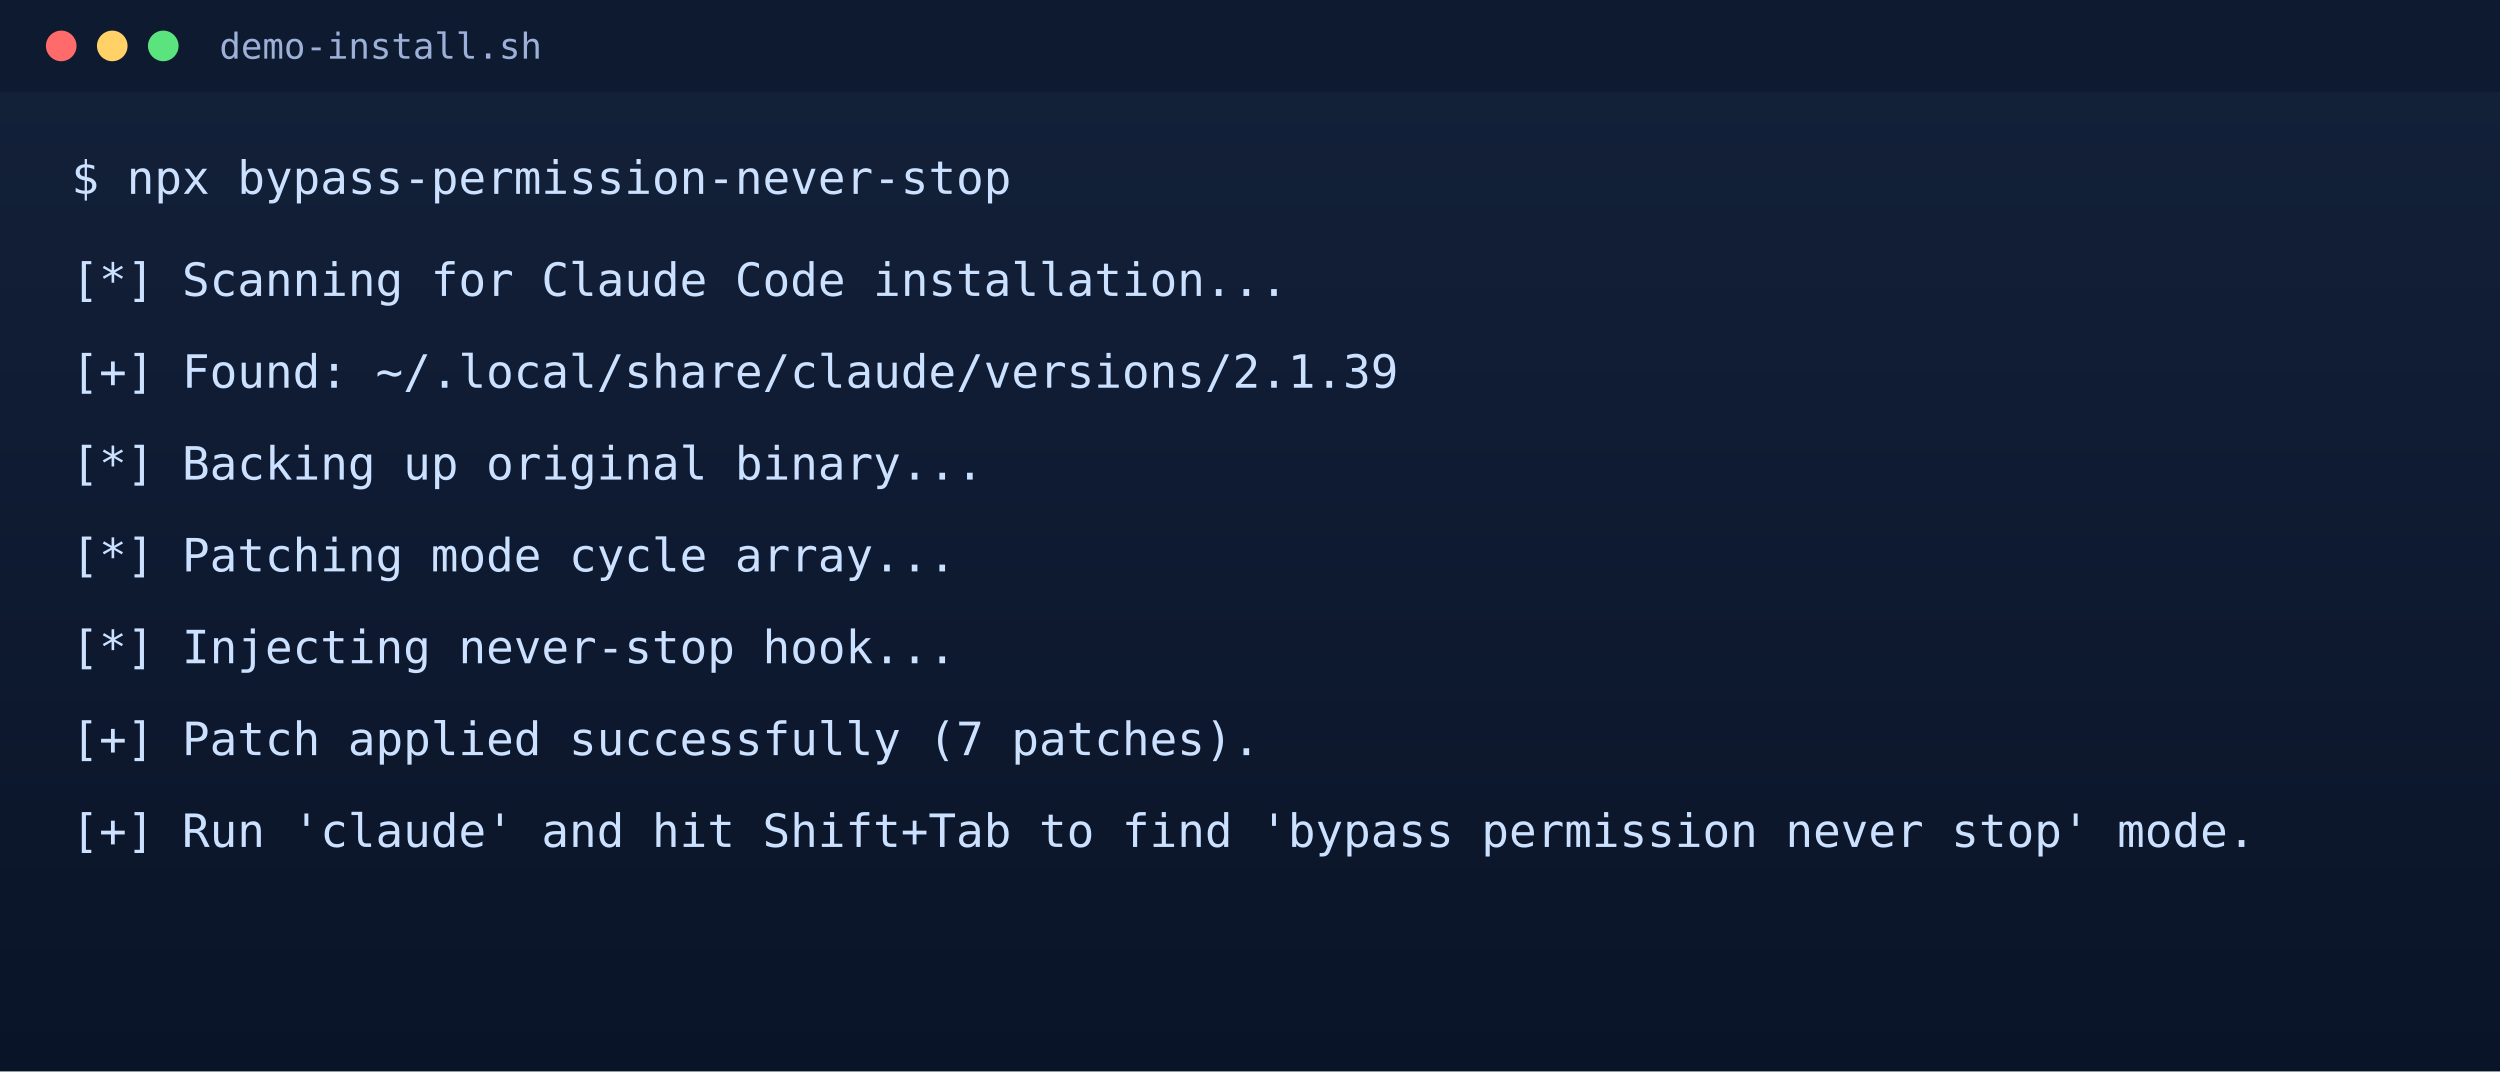
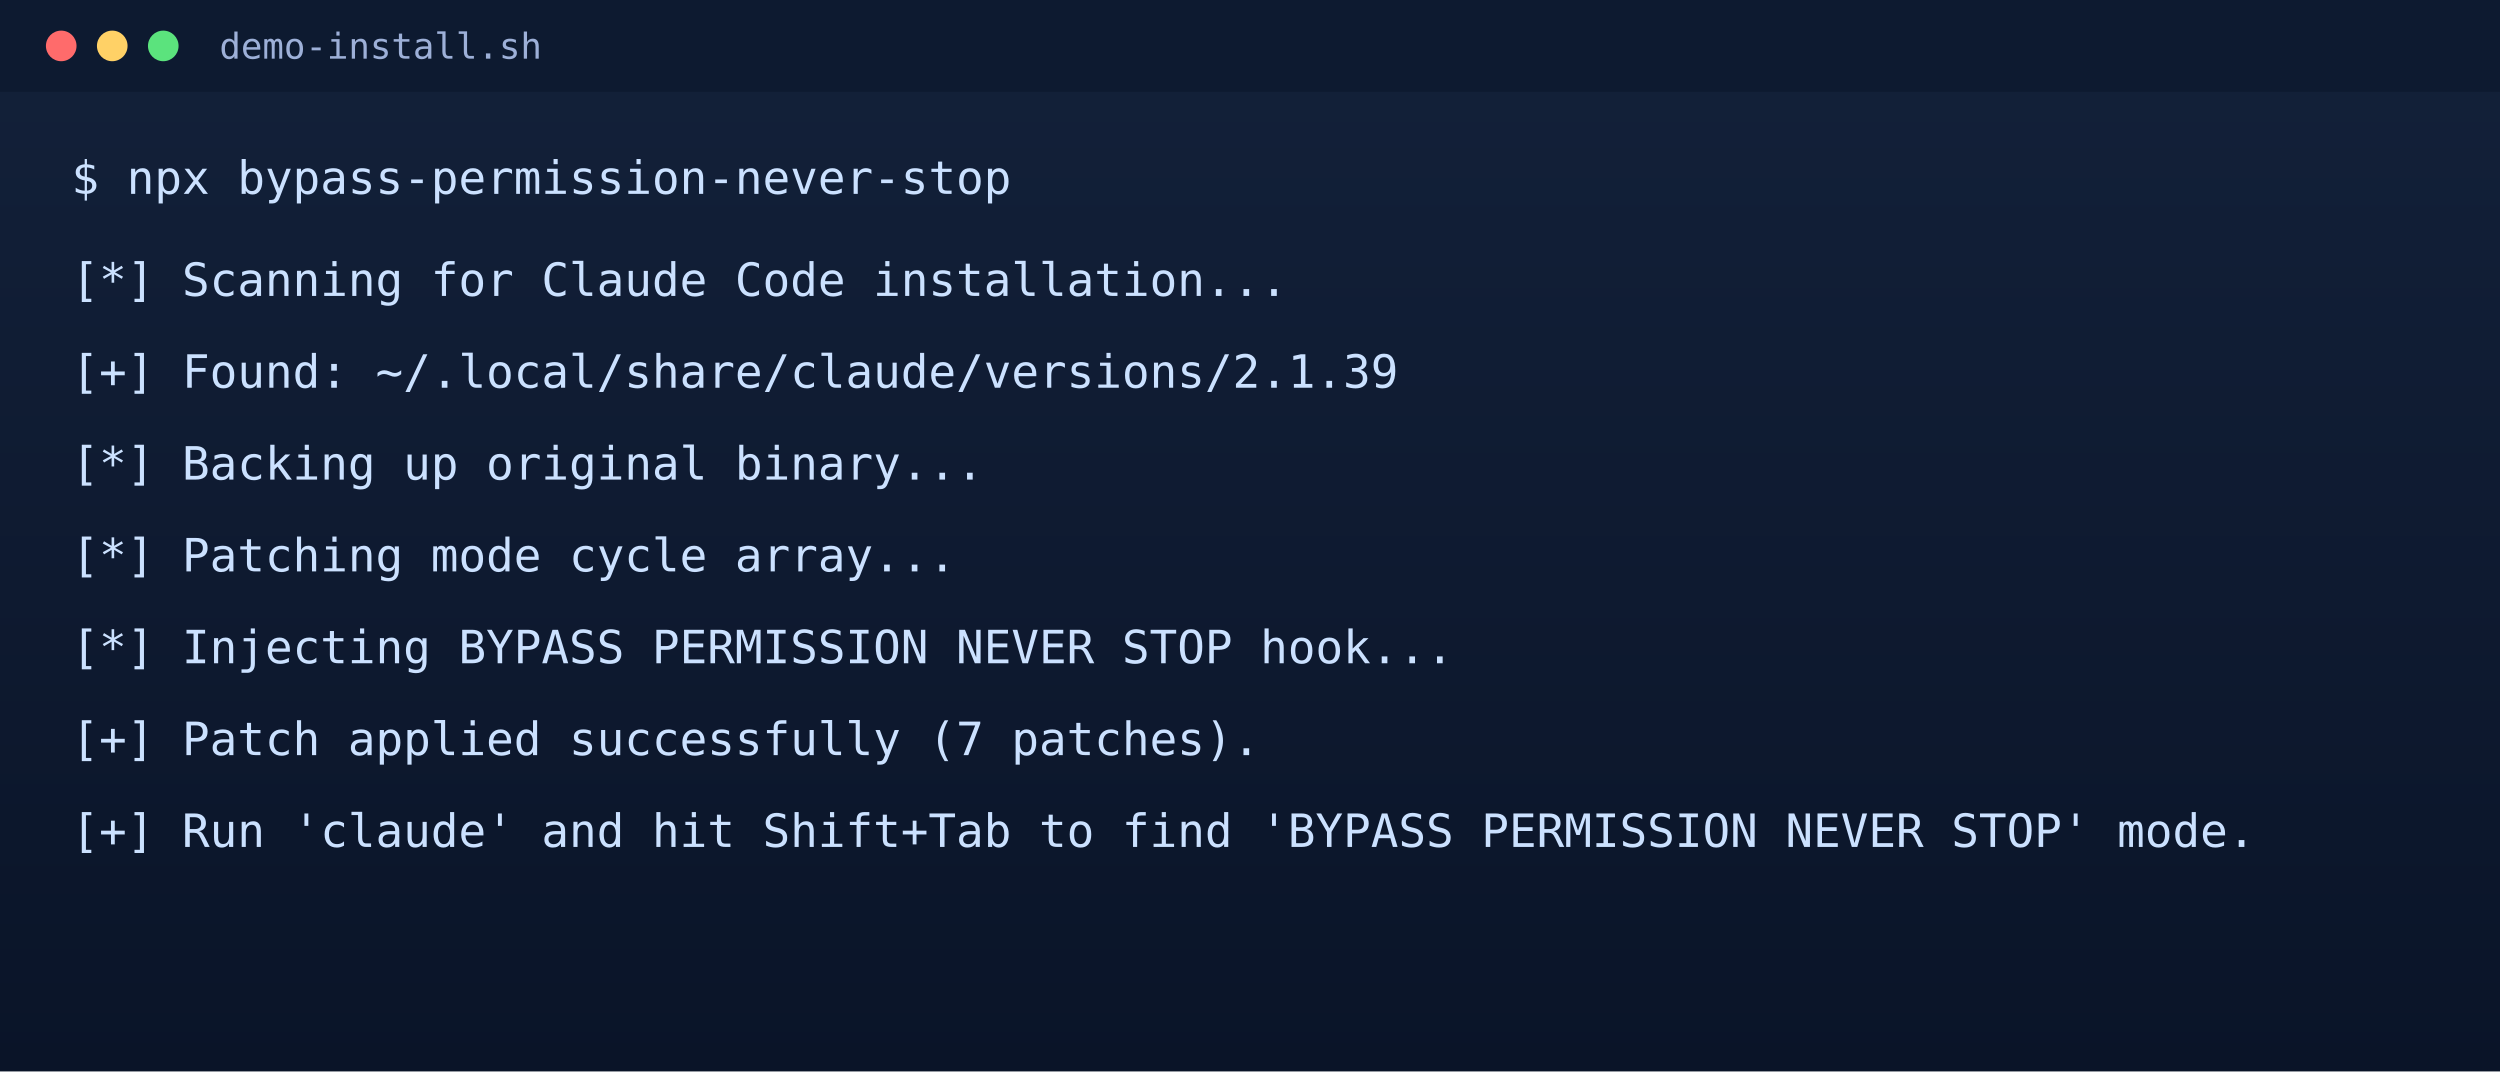
<svg xmlns="http://www.w3.org/2000/svg" width="980" height="420" viewBox="0 0 980 420" role="img" aria-label="Install demo terminal output">
  <defs>
    <linearGradient id="bg" x1="0" y1="0" x2="0" y2="1">
      <stop offset="0%" stop-color="#13213a" />
      <stop offset="100%" stop-color="#0a1428" />
    </linearGradient>
  </defs>
  <rect width="980" height="420" fill="url(#bg)" />
  <rect x="0" y="0" width="980" height="36" fill="#0d1a30" />
  <circle cx="24" cy="18" r="6" fill="#ff6b6b" />
  <circle cx="44" cy="18" r="6" fill="#ffd166" />
  <circle cx="64" cy="18" r="6" fill="#5be37d" />
  <text x="86" y="23" fill="#9db0d8" font-family="monospace" font-size="14">demo-install.sh</text>
  <g fill="#cbe1ff" font-family="monospace" font-size="18">
    <text x="28" y="76">$ npx bypass-permission-never-stop</text>
    <text x="28" y="116">[*] Scanning for Claude Code installation...</text>
    <text x="28" y="152">[+] Found: ~/.local/share/claude/versions/2.1.39</text>
    <text x="28" y="188">[*] Backing up original binary...</text>
    <text x="28" y="224">[*] Patching mode cycle array...</text>
-     <text x="28" y="260">[*] Injecting never-stop hook...</text>
+     <text x="28" y="260">[*] Injecting BYPASS PERMISSION NEVER STOP hook...</text>
    <text x="28" y="296">[+] Patch applied successfully (7 patches).</text>
-     <text x="28" y="332">[+] Run 'claude' and hit Shift+Tab to find 'bypass permission never stop' mode.</text>
+     <text x="28" y="332">[+] Run 'claude' and hit Shift+Tab to find 'BYPASS PERMISSION NEVER STOP' mode.</text>
  </g>
</svg>
